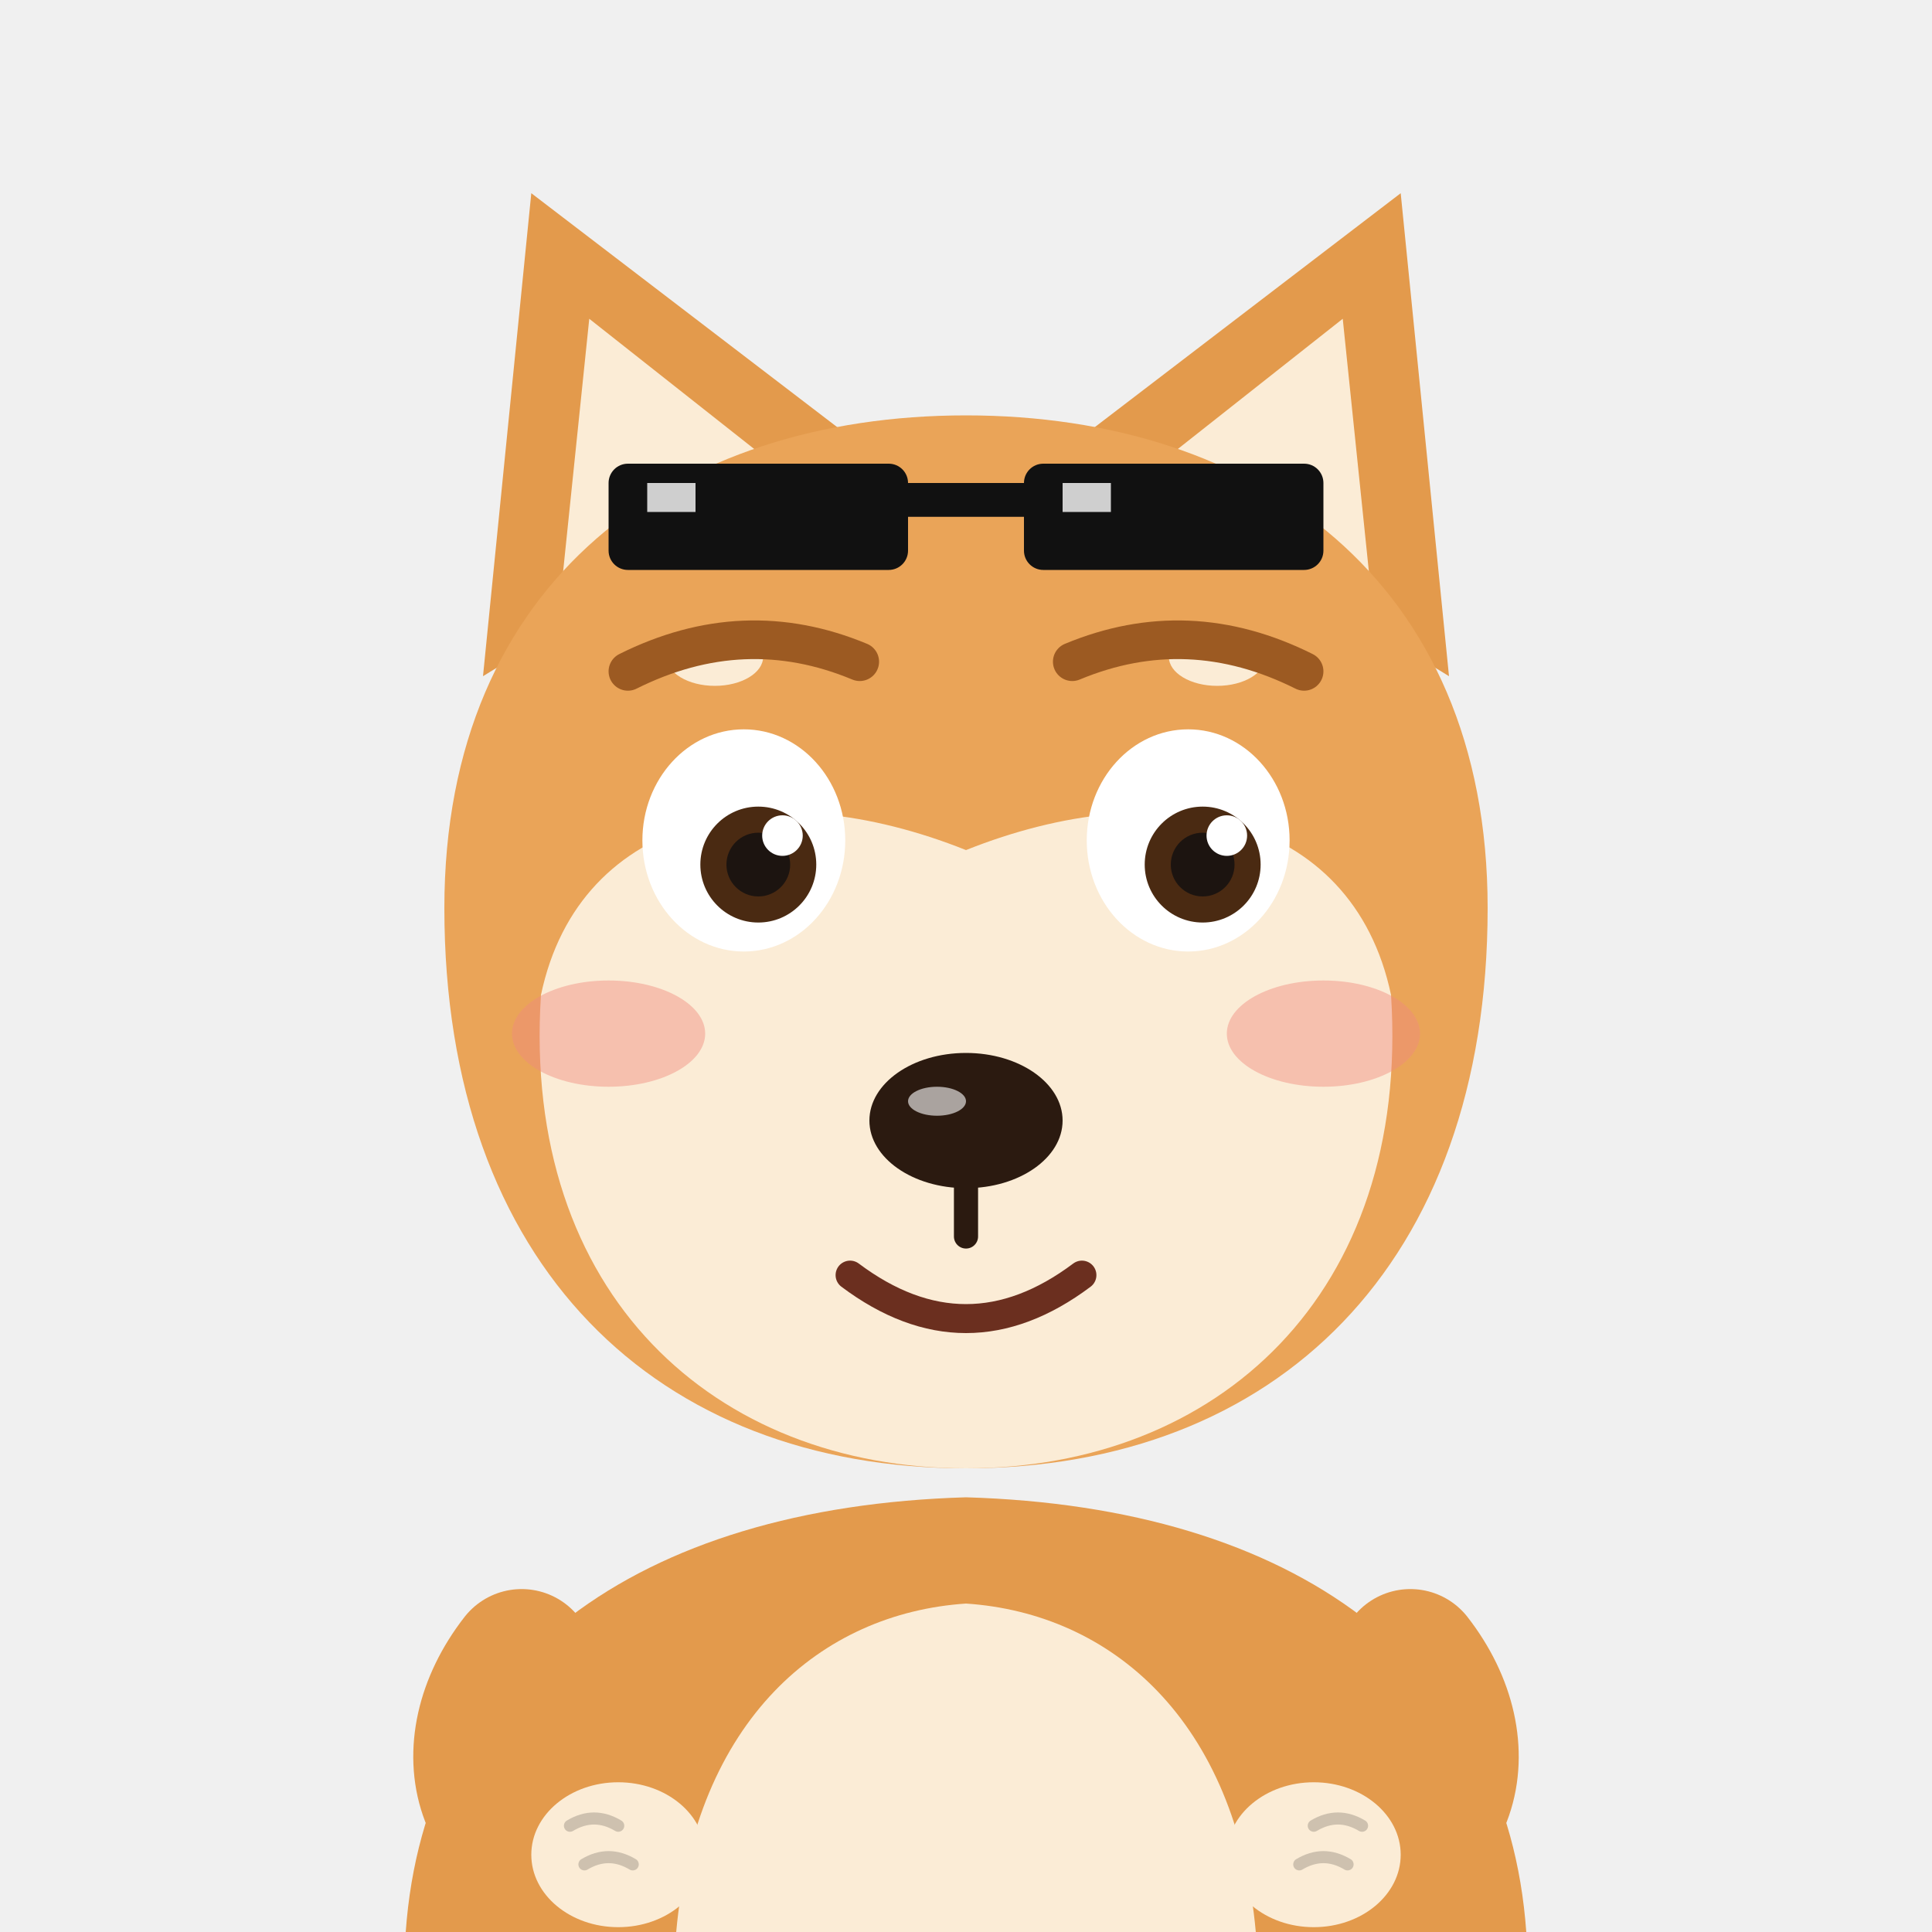
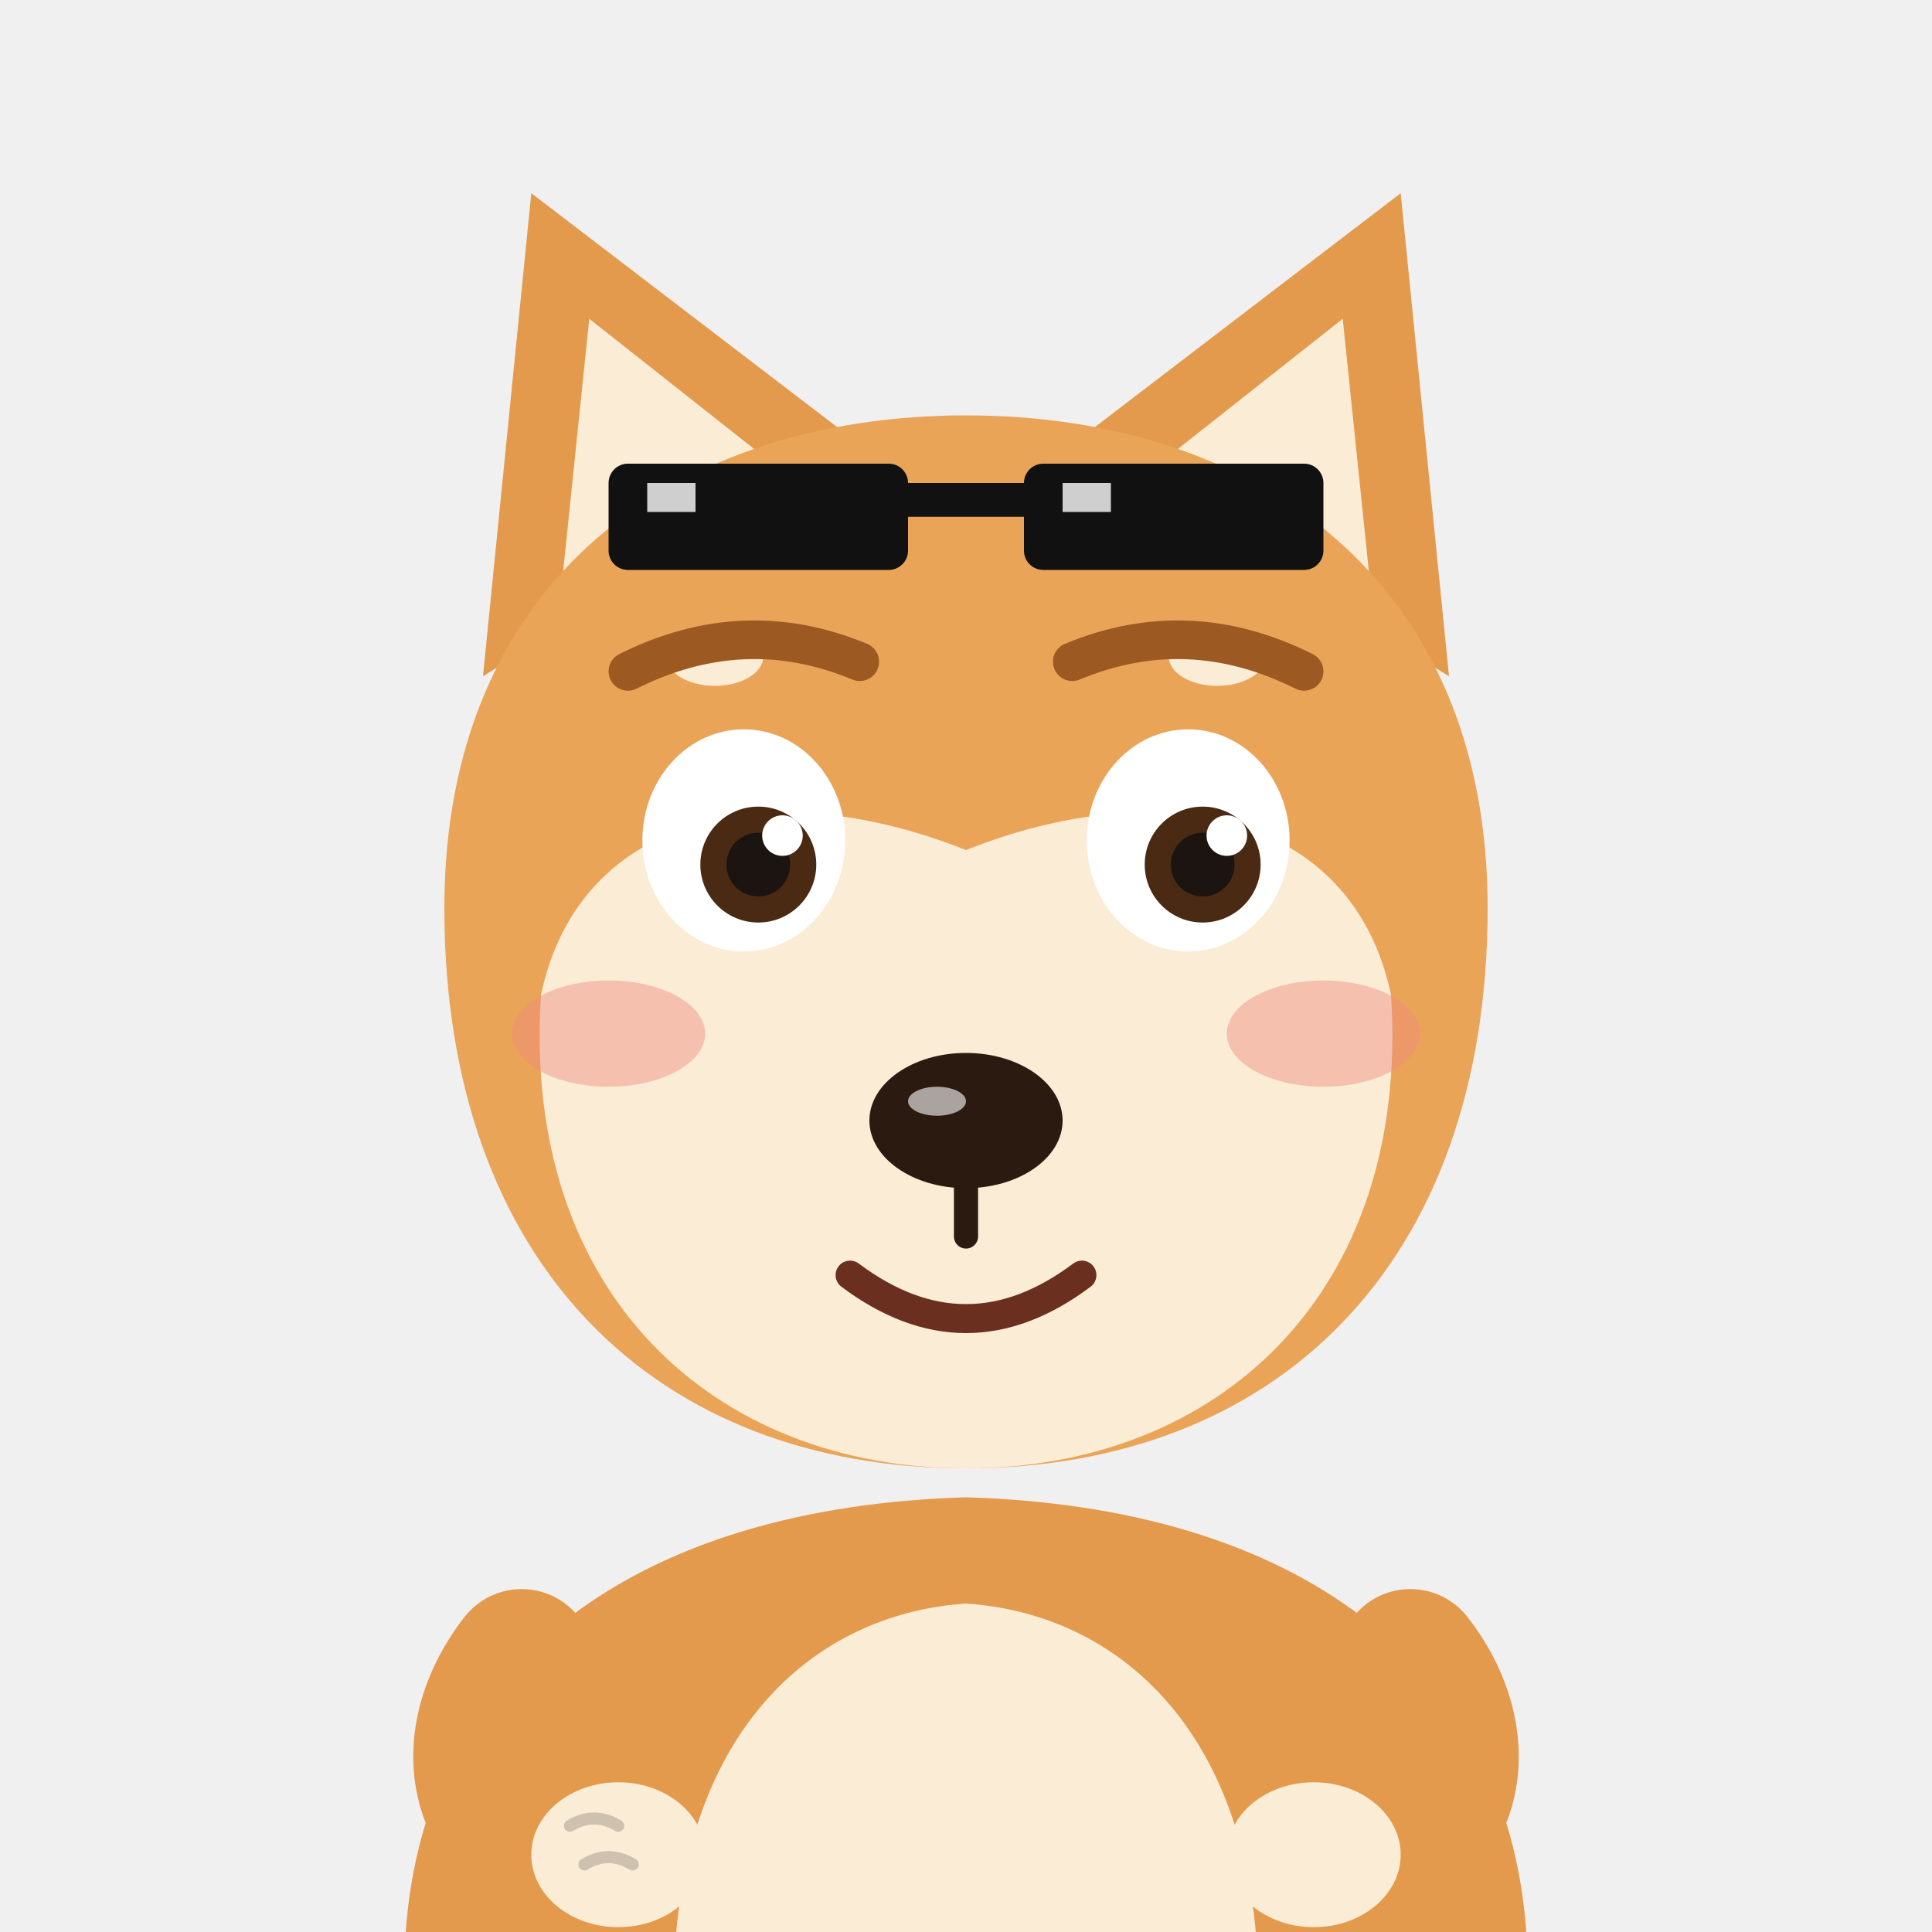
<svg xmlns="http://www.w3.org/2000/svg" viewBox="0 0 400 400" class="dg">
  <style>
.dg-body{transform-origin:200px 400px;animation:dgSway 5s ease-in-out infinite}
@keyframes dgSway{0%,100%{transform:rotate(-1.5deg)}50%{transform:rotate(1.5deg)}}
.dg-eyes{transform-origin:200px 174px;animation:dgBlink 4.4s infinite}
@keyframes dgBlink{0%,91%,100%{transform:scaleY(1)}94%{transform:scaleY(.08)}}
.dg-pup{animation:dgLook 7.5s ease-in-out infinite;transition:transform .3s}
@keyframes dgLook{0%,40%,100%{transform:translate(0,0)}48%,62%{transform:translate(6px,-1px)}70%,80%{transform:translate(-6px,0)}}
.dg-earl{transform-origin:140px 110px;animation:dgEar 3.6s ease-in-out infinite}
.dg-earr{transform-origin:260px 110px;animation:dgEar 3.6s ease-in-out infinite reverse}
@keyframes dgEar{0%,80%,100%{transform:rotate(0)}88%{transform:rotate(-8deg)}}
- .dg-armr{transform-origin:292px 344px;animation:dgRestR 3.6s ease-in-out infinite}
- @keyframes dgRestR{0%,100%{transform:rotate(0)}50%{transform:rotate(4deg)}}
+ .dg-armr{transform-origin:292px 344px;animation:dgWave 2.8s ease-in-out infinite}
+ @keyframes dgWave{0%,60%,100%{transform:rotate(0)}70%{transform:rotate(-14deg)}80%{transform:rotate(6deg)}90%{transform:rotate(-10deg)}}
.dg-arml{transform-origin:108px 344px;animation:dgRest 3.6s ease-in-out infinite}
@keyframes dgRest{0%,100%{transform:rotate(0)}50%{transform:rotate(-4deg)}}
+ .dg-armr{display:none}.lg-hero .dg-armr{display:inline}.lg-hero .dg-armrest{display:none}
.dg-happy,.dg-angry,.dg-bhappy,.dg-bangry,.dg-eyeshappy,.dg-steam,.dg-red,.dg-talk,.dg-spark{opacity:0}
.dg-happy,.dg-angry,.dg-norm,.dg-talk{transition:opacity .2s}
.mood-happy .dg-norm,.mood-happy .dg-bnorm,.mood-happy .dg-eyes{opacity:0}
.mood-happy .dg-happy,.mood-happy .dg-bhappy,.mood-happy .dg-eyeshappy,.mood-happy .dg-spark{opacity:1}
.mood-happy .dg-body{animation:dgJump .55s ease-in-out infinite}
@keyframes dgJump{0%,100%{transform:translateY(0)}50%{transform:translateY(-14px)}}
.mood-happy .dg-blush{opacity:.8}
.mood-happy .dg-armr{animation:dgCheer .55s ease-in-out infinite}
- @keyframes dgCheer{0%,100%{transform:rotate(-150deg)}50%{transform:rotate(-172deg)}}
+ @keyframes dgCheer{0%,100%{transform:rotate(-8deg)}50%{transform:rotate(-26deg)}}
.mood-happy .dg-arml{animation:dgCheerL .55s ease-in-out infinite}
- @keyframes dgCheerL{0%,100%{transform:rotate(150deg)}50%{transform:rotate(172deg)}}
+ @keyframes dgCheerL{0%,100%{transform:rotate(0)}50%{transform:rotate(14deg)}}
.dg-spark{animation:dgSpark 1.2s ease-in-out infinite}
@keyframes dgSpark{0%,100%{transform:scale(.6)}50%{transform:scale(1.15)}}
.mood-angry .dg-norm,.mood-angry .dg-bnorm{opacity:0}
.mood-angry .dg-angry,.mood-angry .dg-bangry,.mood-angry .dg-steam{opacity:1}
.mood-angry .dg-red{opacity:.35}
.mood-angry .dg-body{animation:dgShake .18s linear infinite}
@keyframes dgShake{0%,100%{transform:translateX(0)}25%{transform:translateX(-3px)}75%{transform:translateX(3px)}}
.mood-angry .dg-pup{animation:none;transform:translate(0,3px)}
.mood-angry .dg-earl{animation:none;transform:rotate(-18deg)}.mood-angry .dg-earr{animation:none;transform:rotate(18deg)}
.mood-angry .dg-armr{animation:dgFist .3s ease-in-out infinite}
@keyframes dgFist{0%,100%{transform:rotate(4deg)}50%{transform:rotate(-8deg)}}
.dg-steam{animation:dgSteam 1.4s ease-out infinite}
@keyframes dgSteam{0%{transform:translateY(8px) scale(.6)}100%{transform:translateY(-28px) scale(1.3)}}
.thinking .dg-pup{animation:none;transform:translate(7px,-7px)}
- .thinking .dg-armr{animation:none;transform:rotate(100deg)}
+ .thinking .dg-armr{animation:none;transform:rotate(-34deg) translate(-26px,14px)}
.talking:not(.mood-happy):not(.mood-angry) .dg-norm{opacity:0}
.talking:not(.mood-happy):not(.mood-angry) .dg-talk{opacity:1}
.dg-talkin{transform-origin:200px 270px;animation:dgTalk .32s ease-in-out infinite alternate}
@keyframes dgTalk{from{transform:scaleY(.35)}to{transform:scaleY(1)}}
.poked .dg-body{animation:dgPoke .7s cubic-bezier(.3,1.8,.5,1)}
@keyframes dgPoke{0%{transform:scale(1,1)}20%{transform:scale(1.08,.9) translateY(10px)}50%{transform:scale(.95,1.08) translateY(-18px)}100%{transform:none}}
.poked .dg-pup{animation:none;transform:scale(.7);transform-box:fill-box;transform-origin:center}
.poked .dg-bnorm{opacity:0}.poked .dg-bhappy{opacity:1;transform:translateY(-8px)}
.poked .dg-norm{opacity:0}.poked .dg-talk{opacity:1}.poked .dg-talkin{animation:none}
- .poked .dg-armr{animation:none;transform:rotate(-60deg)}.poked .dg-arml{animation:none;transform:rotate(60deg)}
.poked .dg-earl{animation:none;transform:rotate(12deg)}.poked .dg-earr{animation:none;transform:rotate(-12deg)}
</style>
  <g class="dg-body">
    <path d="M84 400 C88 344 132 312 200 310 C268 312 312 344 316 400 Z" fill="#e39a4c" />
    <path d="M140 400 C144 356 170 334 200 332 C230 334 256 356 260 400 Z" fill="#fbecd6" />
    <g class="dg-earl">
      <path d="M100 140 L110 40 L178 92 Z" fill="#e39a4c" />
      <path d="M116 124 L122 66 L160 96 Z" fill="#fbecd6" />
    </g>
    <g class="dg-earr">
      <path d="M300 140 L290 40 L222 92 Z" fill="#e39a4c" />
      <path d="M284 124 L278 66 L240 96 Z" fill="#fbecd6" />
    </g>
    <path d="M92 188 C92 120 140 86 200 86 C260 86 308 120 308 188 C308 262 264 304 200 304 C136 304 92 262 92 188 Z" fill="#eaa458" />
    <ellipse class="dg-red" cx="200" cy="196" rx="104" ry="106" fill="#ff3b30" />
    <path d="M112 206 C120 168 160 160 200 176 C240 160 280 168 288 206 C292 268 252 304 200 304 C148 304 108 268 112 206 Z" fill="#fbecd6" />
    <ellipse cx="148" cy="136" rx="10" ry="6" fill="#fbecd6" />
    <ellipse cx="252" cy="136" rx="10" ry="6" fill="#fbecd6" />
    <ellipse cx="200" cy="232" rx="20" ry="14" fill="#2b1a10" />
    <ellipse cx="194" cy="228" rx="6" ry="3" fill="#fff" opacity=".6" />
    <path d="M200 246 L200 256" stroke="#2b1a10" stroke-width="5" stroke-linecap="round" />
    <g transform="translate(0 -2)">
      <rect x="126" y="98" width="62" height="22" rx="4" fill="#111" />
      <rect x="212" y="98" width="62" height="22" rx="4" fill="#111" />
      <rect x="186" y="102" width="28" height="7" fill="#111" />
      <rect x="134" y="102" width="10" height="6" fill="#fff" opacity=".8" />
      <rect x="220" y="102" width="10" height="6" fill="#fff" opacity=".8" />
    </g>
    <ellipse class="dg-blush" cx="126" cy="214" rx="20" ry="11" fill="#f08a7e" opacity=".45" />
    <ellipse class="dg-blush" cx="274" cy="214" rx="20" ry="11" fill="#f08a7e" opacity=".45" />
    <g stroke="#9c5a22" stroke-width="8" stroke-linecap="round" fill="none">
      <path class="dg-bnorm" d="M130 139 Q154 127 178 137" />
      <path class="dg-bnorm" d="M222 137 Q246 127 270 139" />
      <path class="dg-bhappy" d="M130 133 Q154 115 178 129" />
      <path class="dg-bhappy" d="M222 129 Q246 115 270 133" />
      <path class="dg-bangry" d="M130 129 L178 149" />
      <path class="dg-bangry" d="M270 129 L222 149" />
    </g>
    <g class="dg-eyes">
      <ellipse cx="154" cy="174" rx="21" ry="23" fill="#fff" />
      <ellipse cx="246" cy="174" rx="21" ry="23" fill="#fff" />
      <g class="dg-pup">
        <circle cx="157" cy="179" r="12" fill="#4a2a12" />
        <circle cx="249" cy="179" r="12" fill="#4a2a12" />
        <circle cx="157" cy="179" r="6.6" fill="#1c1410" />
        <circle cx="249" cy="179" r="6.6" fill="#1c1410" />
        <circle cx="162" cy="173" r="4.2" fill="#fff" />
        <circle cx="254" cy="173" r="4.2" fill="#fff" />
      </g>
    </g>
    <g class="dg-eyeshappy" stroke="#2b1a10" stroke-width="8" stroke-linecap="round" fill="none">
      <path d="M134 180 Q154 158 174 180" />
      <path d="M226 180 Q246 158 266 180" />
    </g>
    <path class="dg-norm" d="M176 264 Q200 282 224 264" fill="none" stroke="#6b2f1f" stroke-width="6" stroke-linecap="round" />
    <g class="dg-talk">
      <g class="dg-talkin">
        <ellipse cx="200" cy="270" rx="18" ry="14" fill="#6b2f1f" />
        <ellipse cx="200" cy="277" rx="10" ry="5" fill="#e5645a" />
      </g>
    </g>
    <g class="dg-happy">
      <path d="M168 258 Q200 304 232 258 Z" fill="#6b2f1f" />
      <path d="M176 260 L224 260 L220 267 L180 267 Z" fill="#fff" />
      <ellipse cx="200" cy="284" rx="14" ry="6" fill="#e5645a" />
    </g>
    <g class="dg-angry">
      <path d="M176 280 Q200 256 224 280 Q200 270 176 280 Z" fill="#6b2f1f" />
      <path d="M186 274 L214 274" stroke="#fff" stroke-width="5" stroke-linecap="round" />
    </g>
    <g class="dg-steam" fill="#fff" opacity=".85">
      <circle cx="96" cy="104" r="14" />
      <circle cx="82" cy="86" r="10" />
      <circle cx="304" cy="104" r="14" />
      <circle cx="318" cy="86" r="10" />
    </g>
    <g class="dg-spark" fill="#ffd23f">
      <path d="M64 120 l6 14 14 6 -14 6 -6 14 -6 -14 -14 -6 14 -6z" />
      <path d="M332 120 l5 12 12 5 -12 5 -5 12 -5 -12 -12 -5 12 -5z" />
    </g>
    <g class="dg-arml">
      <path d="M108 344 C94 362 100 384 124 386" fill="none" stroke="#e39a4c" stroke-width="30" stroke-linecap="round" />
      <ellipse cx="128" cy="384" rx="18" ry="15" fill="#fbecd6" />
      <path d="M118 378 q5 -3 10 0 M121 386 q5 -3 10 0" fill="none" stroke="#000" stroke-opacity=".18" stroke-width="2.5" stroke-linecap="round" />
    </g>
-     <g class="dg-armr">
+     <g class="dg-armrest">
      <path d="M292 344 C306 362 300 384 276 386" fill="none" stroke="#e39a4c" stroke-width="30" stroke-linecap="round" />
      <ellipse cx="272" cy="384" rx="18" ry="15" fill="#fbecd6" />
-       <path d="M282 378 q-5 -3 -10 0 M279 386 q-5 -3 -10 0" fill="none" stroke="#000" stroke-opacity=".18" stroke-width="2.5" stroke-linecap="round" />
+     </g>
+     <g class="dg-armr">
+       <path d="M292 344 C314 334 326 310 330 290" fill="none" stroke="#e39a4c" stroke-width="30" stroke-linecap="round" />
+       <g transform="translate(332 272)">
+         <ellipse cx="0" cy="0" rx="20" ry="21" fill="#fbecd6" />
+         <g fill="#fbecd6">
+           <ellipse cx="-13" cy="-17" rx="7" ry="9" />
+           <ellipse cx="0" cy="-22" rx="7" ry="9" />
+           <ellipse cx="13" cy="-17" rx="7" ry="9" />
+         </g>
+         <ellipse cx="0" cy="4" rx="9" ry="8" fill="#c98f55" />
+         <g fill="#c98f55">
+           <circle cx="-12" cy="-17" r="3.5" />
+           <circle cx="0" cy="-21" r="3.5" />
+           <circle cx="12" cy="-17" r="3.5" />
+         </g>
+       </g>
    </g>
  </g>
</svg>
